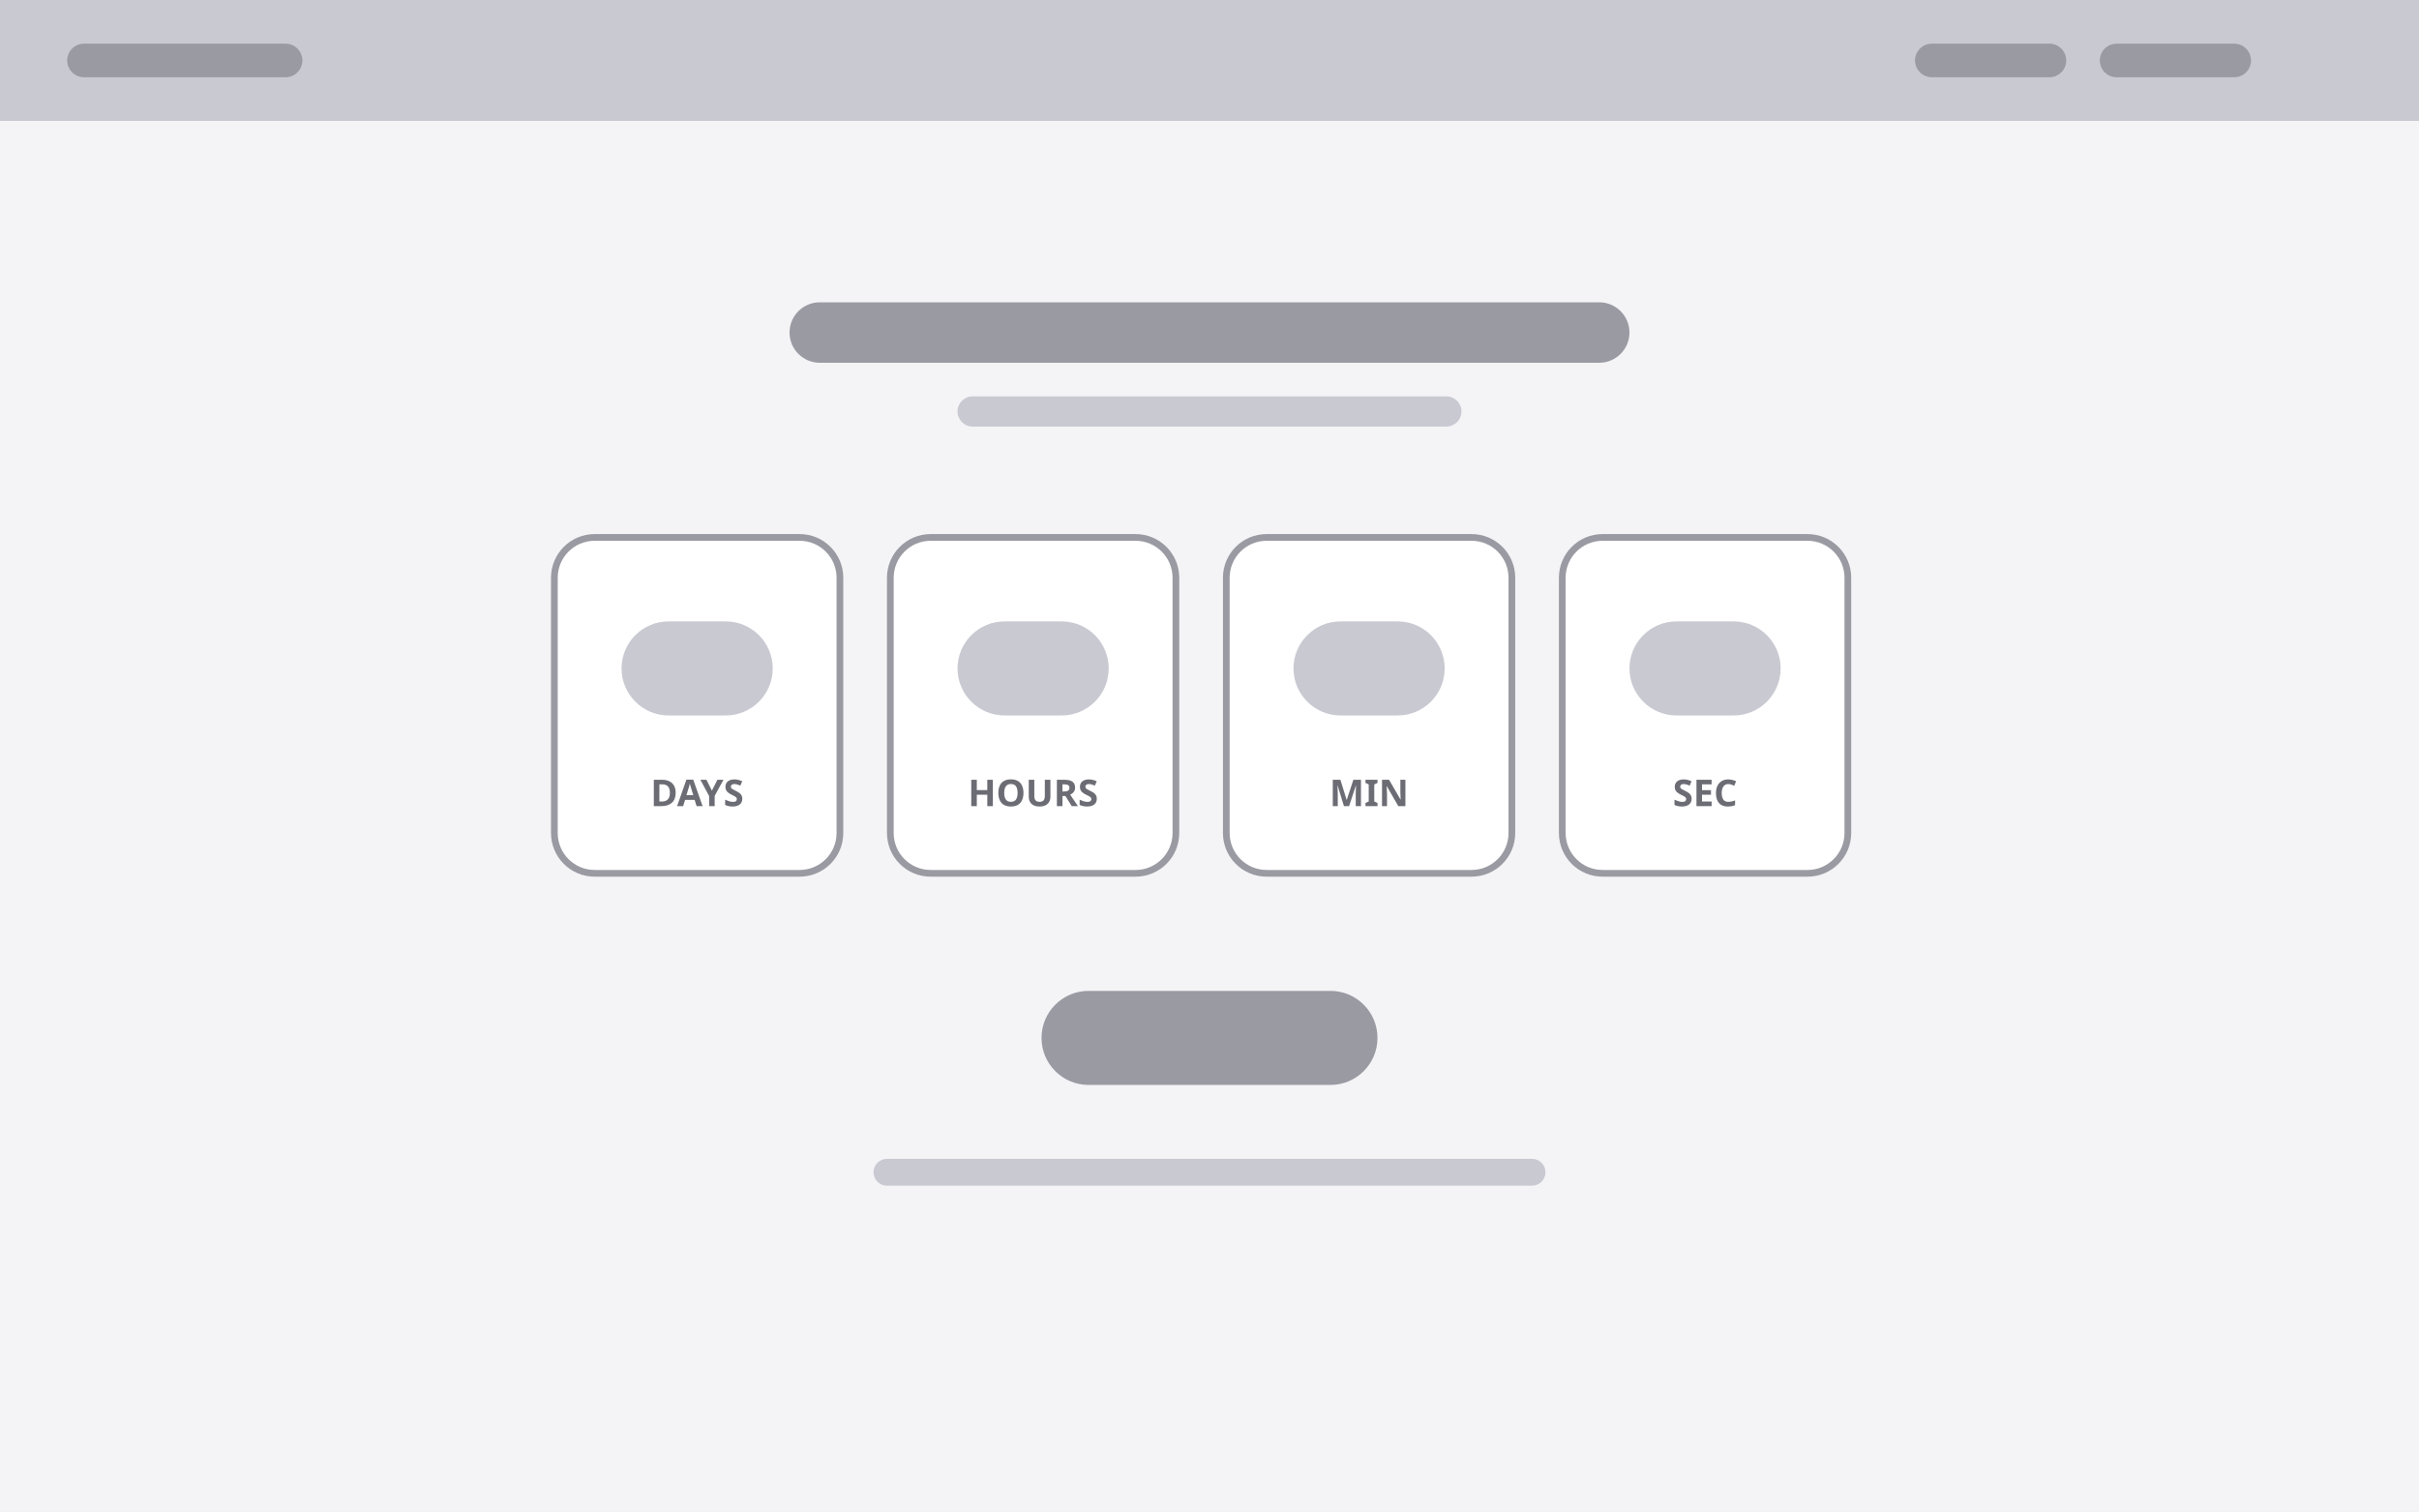
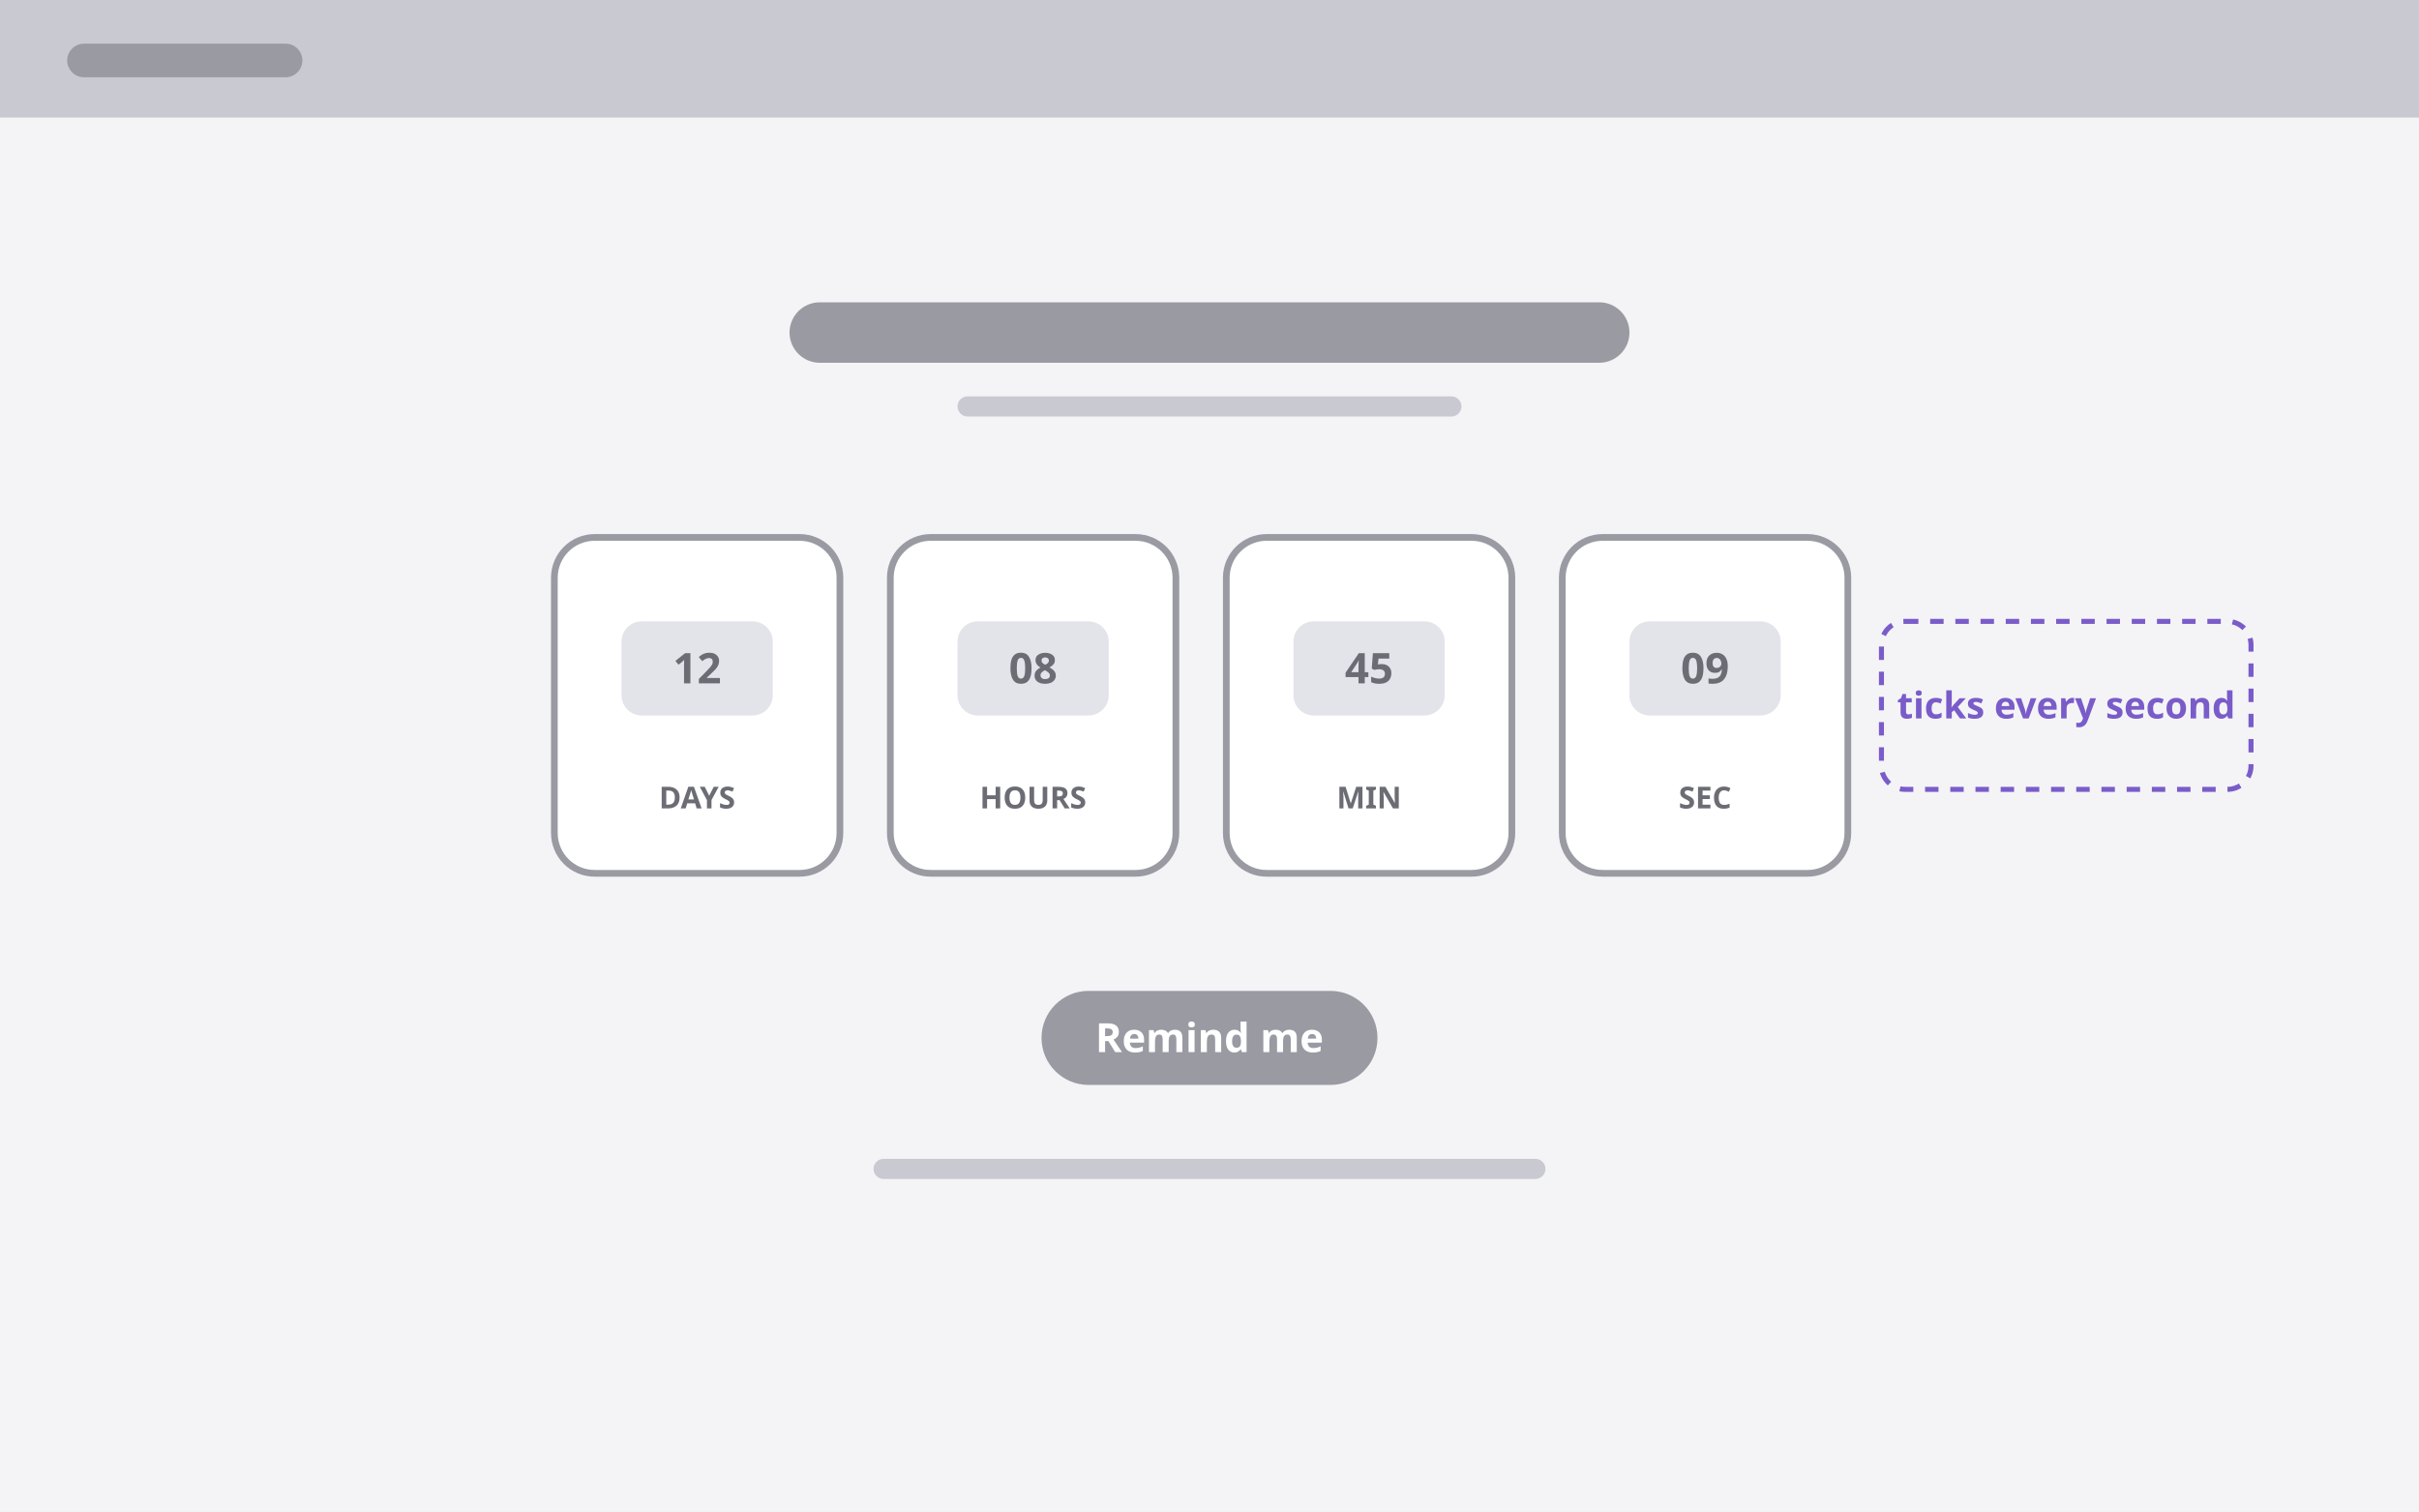
<svg xmlns="http://www.w3.org/2000/svg" viewBox="0 0 1440 900" width="1440" height="900">
  <rect width="1440" height="900" fill="#f4f4f7" />
-   <rect x="0" y="0" width="1440" height="72" rx="0" fill="#c9c9d2" stroke="none" stroke-width="4" />
+   <rect x="0" y="0" width="1440" height="70" fill="#c9c9d2" />
  <rect x="40" y="26" width="140" height="20" rx="10" fill="#9a9aa3" />
-   <rect x="1140" y="26" width="90" height="20" rx="10" fill="#9a9aa3" />
-   <rect x="1250" y="26" width="90" height="20" rx="10" fill="#9a9aa3" />
+   <rect x="1140" y="26" width="90" height="20" rx="10" fill="#c9c9d2" />
+   <rect x="1250" y="26" width="90" height="20" rx="10" fill="#c9c9d2" />
  <rect x="470" y="180" width="500" height="36" rx="18" fill="#9a9aa3" />
-   <rect x="570" y="236" width="300" height="18" rx="9" fill="#c9c9d2" />
+   <rect x="570" y="236" width="300" height="12" rx="6" fill="#c9c9d2" />
  <rect x="330" y="320" width="170" height="200" rx="24" fill="#fff" stroke="#9a9aa3" stroke-width="4" />
-   <rect x="370" y="370" width="90" height="56" rx="28" fill="#c9c9d2" />
-   <text x="415" y="480" font-family="Segoe UI, sans-serif" font-size="22" font-weight="700" fill="#6c6c75" text-anchor="middle">DAYS</text>
+   <rect x="370" y="370" width="90" height="56" rx="12" fill="#e3e3ea" />
+   <text x="415" y="398" font-family="Segoe UI, sans-serif" font-size="25.2" font-weight="700" fill="#6c6c75" text-anchor="middle" dominant-baseline="middle">12</text>
+   <text x="415" y="475" font-family="Segoe UI, sans-serif" font-size="18" font-weight="700" fill="#6c6c75" text-anchor="middle" dominant-baseline="middle">DAYS</text>
  <rect x="530" y="320" width="170" height="200" rx="24" fill="#fff" stroke="#9a9aa3" stroke-width="4" />
-   <rect x="570" y="370" width="90" height="56" rx="28" fill="#c9c9d2" />
-   <text x="615" y="480" font-family="Segoe UI, sans-serif" font-size="22" font-weight="700" fill="#6c6c75" text-anchor="middle">HOURS</text>
+   <rect x="570" y="370" width="90" height="56" rx="12" fill="#e3e3ea" />
+   <text x="615" y="398" font-family="Segoe UI, sans-serif" font-size="25.2" font-weight="700" fill="#6c6c75" text-anchor="middle" dominant-baseline="middle">08</text>
+   <text x="615" y="475" font-family="Segoe UI, sans-serif" font-size="18" font-weight="700" fill="#6c6c75" text-anchor="middle" dominant-baseline="middle">HOURS</text>
  <rect x="730" y="320" width="170" height="200" rx="24" fill="#fff" stroke="#9a9aa3" stroke-width="4" />
-   <rect x="770" y="370" width="90" height="56" rx="28" fill="#c9c9d2" />
-   <text x="815" y="480" font-family="Segoe UI, sans-serif" font-size="22" font-weight="700" fill="#6c6c75" text-anchor="middle">MIN</text>
+   <rect x="770" y="370" width="90" height="56" rx="12" fill="#e3e3ea" />
+   <text x="815" y="398" font-family="Segoe UI, sans-serif" font-size="25.2" font-weight="700" fill="#6c6c75" text-anchor="middle" dominant-baseline="middle">45</text>
+   <text x="815" y="475" font-family="Segoe UI, sans-serif" font-size="18" font-weight="700" fill="#6c6c75" text-anchor="middle" dominant-baseline="middle">MIN</text>
  <rect x="930" y="320" width="170" height="200" rx="24" fill="#fff" stroke="#9a9aa3" stroke-width="4" />
-   <rect x="970" y="370" width="90" height="56" rx="28" fill="#c9c9d2" />
-   <text x="1015" y="480" font-family="Segoe UI, sans-serif" font-size="22" font-weight="700" fill="#6c6c75" text-anchor="middle">SEC</text>
+   <rect x="970" y="370" width="90" height="56" rx="12" fill="#e3e3ea" />
+   <text x="1015" y="398" font-family="Segoe UI, sans-serif" font-size="25.2" font-weight="700" fill="#6c6c75" text-anchor="middle" dominant-baseline="middle">09</text>
+   <text x="1015" y="475" font-family="Segoe UI, sans-serif" font-size="18" font-weight="700" fill="#6c6c75" text-anchor="middle" dominant-baseline="middle">SEC</text>
+   <rect x="1120" y="370" width="220" height="100" rx="14" fill="none" stroke="#7a5cc9" stroke-width="3" stroke-dasharray="8 7" />
+   <text x="1230" y="420" font-family="Segoe UI, sans-serif" font-size="22" font-weight="600" fill="#7a5cc9" text-anchor="middle" dominant-baseline="middle">ticks every second</text>
  <rect x="620" y="590" width="200" height="56" rx="28" fill="#9a9aa3" />
-   <rect x="520" y="690" width="400" height="16" rx="8" fill="#c9c9d2" />
+   <text x="720" y="618" font-family="Segoe UI, sans-serif" font-size="24" font-weight="700" fill="#fff" text-anchor="middle" dominant-baseline="middle">Remind me</text>
+   <rect x="520" y="690" width="400" height="12" rx="6" fill="#c9c9d2" />
</svg>
